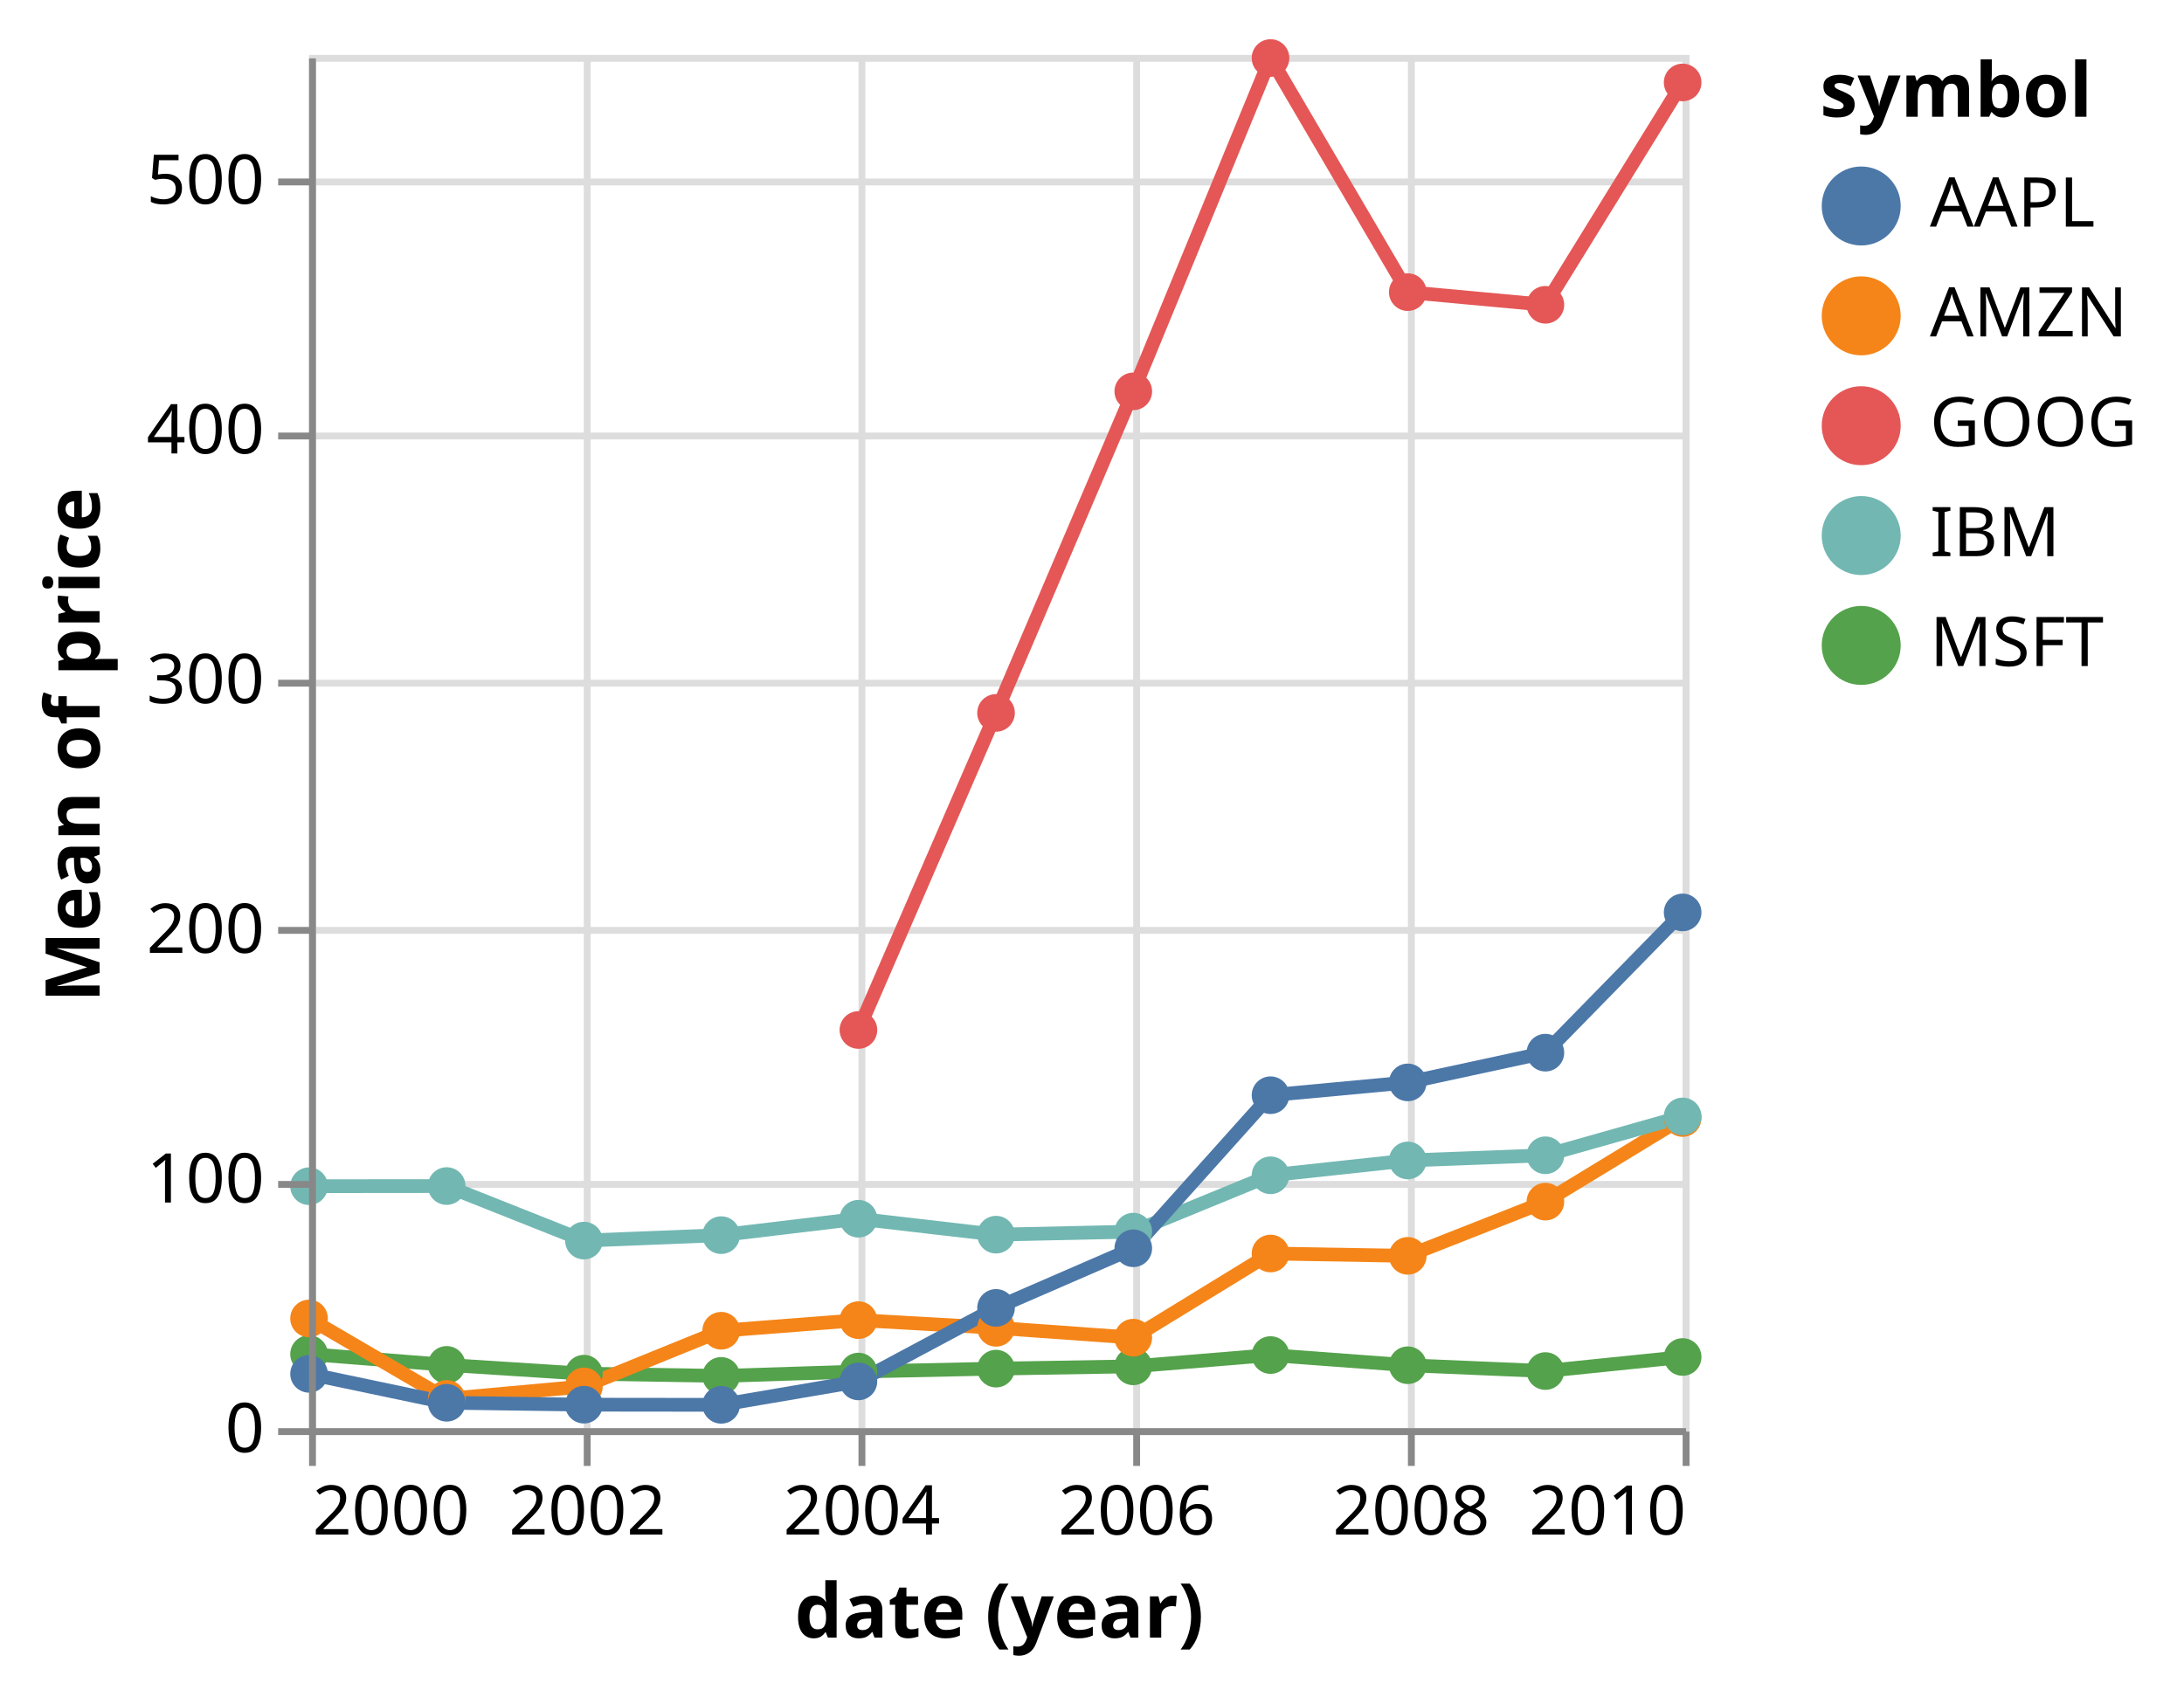
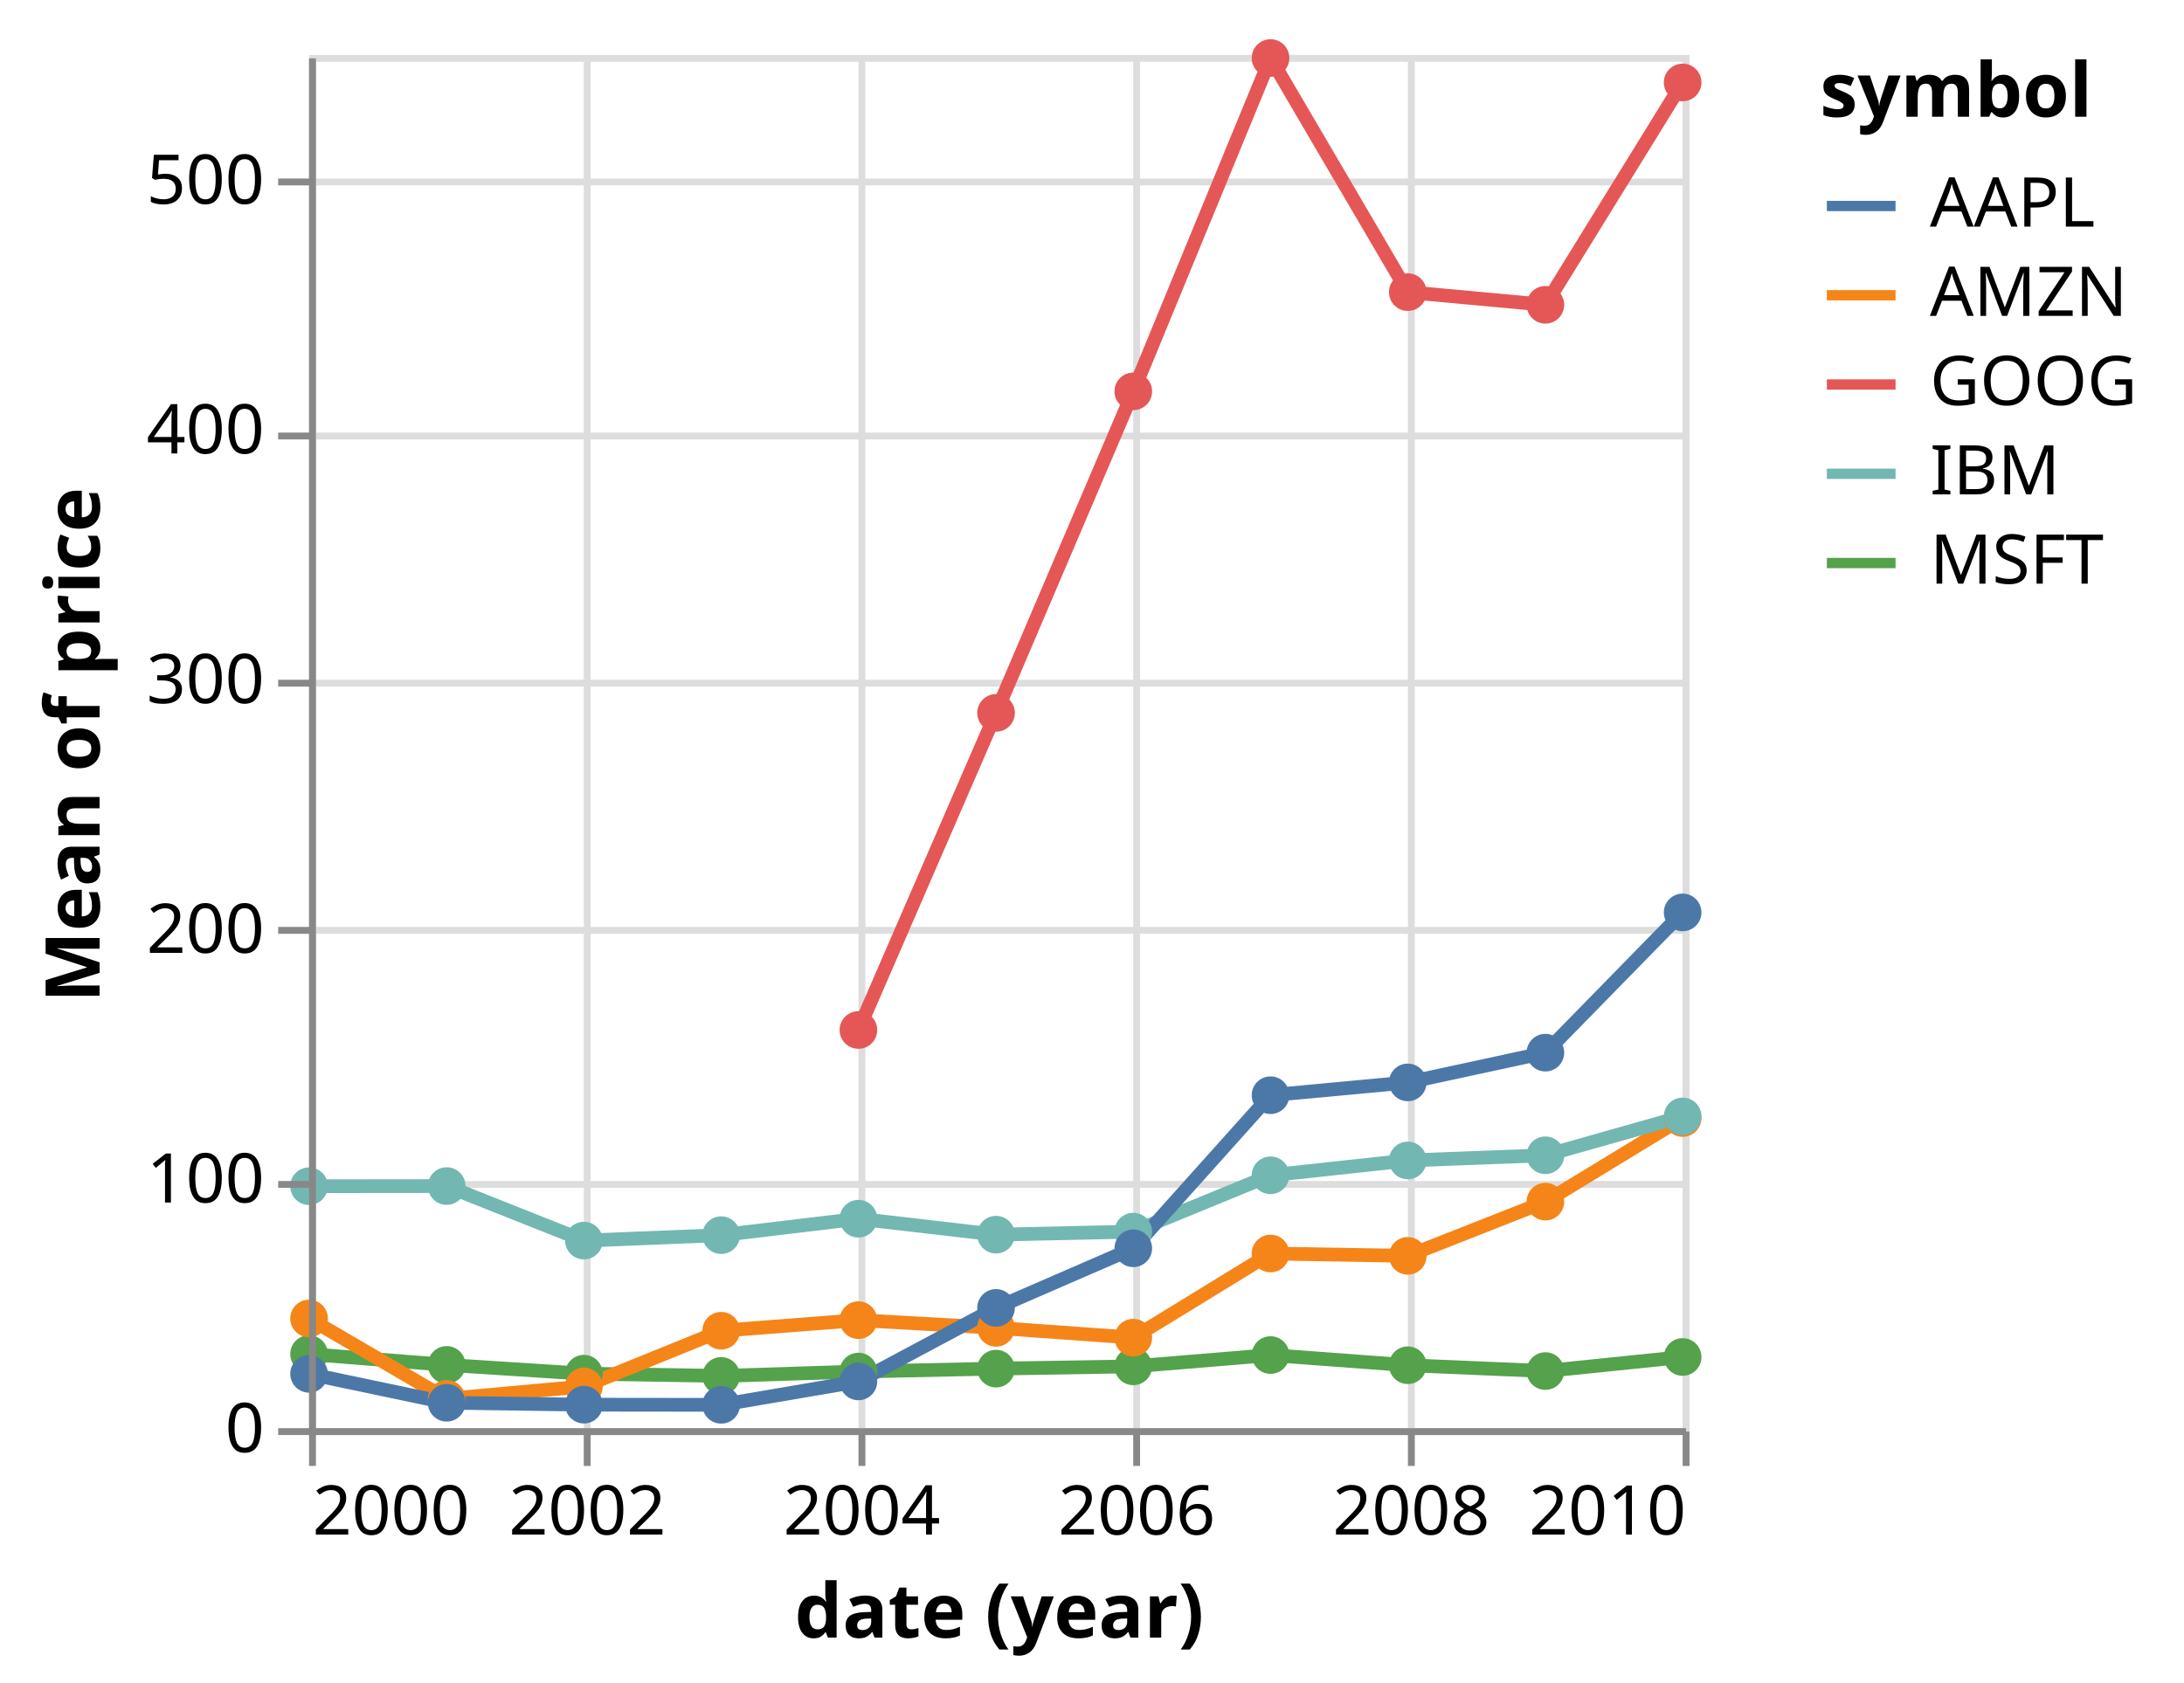
<svg xmlns="http://www.w3.org/2000/svg" class="marks" width="318" height="245" viewBox="0 0 318 245" version="1.1">
  <g transform="translate(45,8)">
    <g class="mark-group role-frame root">
      <g transform="translate(0,0)">
        <path class="background" d="M0.5,0.5h200v200h-200Z" style="fill: none; stroke: #ddd;" />
        <g>
          <g class="mark-group role-axis">
            <g transform="translate(0.5,200.5)">
              <path class="background" d="M0,0h0v0h0Z" style="pointer-events: none; fill: none;" />
              <g>
                <g class="mark-rule role-axis-grid" style="pointer-events: none;">
                  <line transform="translate(0,-200)" x2="0" y2="200" style="fill: none; stroke: #ddd; stroke-width: 1; opacity: 1;" />
                  <line transform="translate(40,-200)" x2="0" y2="200" style="fill: none; stroke: #ddd; stroke-width: 1; opacity: 1;" />
                  <line transform="translate(80,-200)" x2="0" y2="200" style="fill: none; stroke: #ddd; stroke-width: 1; opacity: 1;" />
                  <line transform="translate(120,-200)" x2="0" y2="200" style="fill: none; stroke: #ddd; stroke-width: 1; opacity: 1;" />
                  <line transform="translate(160,-200)" x2="0" y2="200" style="fill: none; stroke: #ddd; stroke-width: 1; opacity: 1;" />
                  <line transform="translate(200,-200)" x2="0" y2="200" style="fill: none; stroke: #ddd; stroke-width: 1; opacity: 1;" />
                </g>
              </g>
            </g>
          </g>
          <g class="mark-group role-axis">
            <g transform="translate(0.5,0.5)">
              <path class="background" d="M0,0h0v0h0Z" style="pointer-events: none; fill: none;" />
              <g>
                <g class="mark-rule role-axis-grid" style="pointer-events: none;">
                  <line transform="translate(0,200)" x2="200" y2="0" style="fill: none; stroke: #ddd; stroke-width: 1; opacity: 1;" />
                  <line transform="translate(0,164)" x2="200" y2="0" style="fill: none; stroke: #ddd; stroke-width: 1; opacity: 1;" />
                  <line transform="translate(0,127)" x2="200" y2="0" style="fill: none; stroke: #ddd; stroke-width: 1; opacity: 1;" />
                  <line transform="translate(0,91)" x2="200" y2="0" style="fill: none; stroke: #ddd; stroke-width: 1; opacity: 1;" />
                  <line transform="translate(0,55)" x2="200" y2="0" style="fill: none; stroke: #ddd; stroke-width: 1; opacity: 1;" />
                  <line transform="translate(0,18)" x2="200" y2="0" style="fill: none; stroke: #ddd; stroke-width: 1; opacity: 1;" />
                </g>
              </g>
            </g>
          </g>
          <g class="mark-group role-scope layer_0_pathgroup">
            <g transform="translate(0,0)">
              <path class="background" d="M0,0h200v200h-200Z" style="fill: none;" />
              <g>
                <g class="mark-line role-mark layer_0_marks">
                  <path d="M200,189.634L180.016,191.683L159.978,190.833L139.995,189.351L120.011,190.997L100.027,191.329L79.989,191.755L60.005,192.388L40.022,192.063L20.038,190.783L0,189.21" style="fill: none; stroke: #54a24b; stroke-width: 2;" />
                </g>
              </g>
            </g>
            <g transform="translate(0,0)">
              <path class="background" d="M0,0h200v200h-200Z" style="fill: none;" />
              <g>
                <g class="mark-line role-mark layer_0_marks">
                  <path d="M200,154.833L180.016,167.007L159.978,174.904L139.995,174.563L120.011,186.818L100.027,185.386L79.989,184.266L60.005,185.812L40.022,193.919L20.038,195.731L0,184.025" style="fill: none; stroke: #f58518; stroke-width: 2;" />
                </g>
              </g>
            </g>
            <g transform="translate(0,0)">
              <path class="background" d="M0,0h200v200h-200Z" style="fill: none;" />
              <g>
                <g class="mark-line role-mark layer_0_marks">
                  <path d="M200,154.599L180.016,160.256L159.978,161.009L139.995,163.172L120.011,171.375L100.027,171.819L79.989,169.496L60.005,171.888L40.022,172.682L20.038,164.739L0,164.758" style="fill: none; stroke: #72b7b2; stroke-width: 2;" />
                </g>
              </g>
            </g>
            <g transform="translate(0,0)">
              <path class="background" d="M0,0h200v200h-200Z" style="fill: none;" />
              <g>
                <g class="mark-line role-mark layer_0_marks">
                  <path d="M200,4.008L180.016,36.393L159.978,34.546L139.995,0.452L120.011,48.998L100.027,95.828L79.989,142.009" style="fill: none; stroke: #e45756; stroke-width: 2;" />
                </g>
              </g>
            </g>
            <g transform="translate(0,0)">
              <path class="background" d="M0,0h200v200h-200Z" style="fill: none;" />
              <g>
                <g class="mark-line role-mark layer_0_marks">
                  <path d="M200,124.885L180.016,145.312L159.978,149.643L139.995,151.508L120.011,173.802L100.027,182.483L79.989,193.192L60.005,196.601L40.022,196.579L20.038,196.3L0,192.092" style="fill: none; stroke: #4c78a8; stroke-width: 2;" />
                </g>
              </g>
            </g>
          </g>
          <g class="mark-symbol role-mark layer_1_marks">
            <path transform="translate(0,189.2097)" d="M2.739,0A2.739,2.739,0,1,1,-2.739,0A2.739,2.739,0,1,1,2.739,0" style="fill: #54a24b; stroke-width: 2; opacity: 1;" />
            <path transform="translate(20.03832,190.7827)" d="M2.739,0A2.739,2.739,0,1,1,-2.739,0A2.739,2.739,0,1,1,2.739,0" style="fill: #54a24b; stroke-width: 2; opacity: 1;" />
            <path transform="translate(40.0219,192.063)" d="M2.739,0A2.739,2.739,0,1,1,-2.739,0A2.739,2.739,0,1,1,2.739,0" style="fill: #54a24b; stroke-width: 2; opacity: 1;" />
            <path transform="translate(60.00547,192.3876)" d="M2.739,0A2.739,2.739,0,1,1,-2.739,0A2.739,2.739,0,1,1,2.739,0" style="fill: #54a24b; stroke-width: 2; opacity: 1;" />
            <path transform="translate(79.98905,191.7548)" d="M2.739,0A2.739,2.739,0,1,1,-2.739,0A2.739,2.739,0,1,1,2.739,0" style="fill: #54a24b; stroke-width: 2; opacity: 1;" />
            <path transform="translate(100.0274,191.3288)" d="M2.739,0A2.739,2.739,0,1,1,-2.739,0A2.739,2.739,0,1,1,2.739,0" style="fill: #54a24b; stroke-width: 2; opacity: 1;" />
            <path transform="translate(120.0109,190.997)" d="M2.739,0A2.739,2.739,0,1,1,-2.739,0A2.739,2.739,0,1,1,2.739,0" style="fill: #54a24b; stroke-width: 2; opacity: 1;" />
            <path transform="translate(139.9945,189.3512)" d="M2.739,0A2.739,2.739,0,1,1,-2.739,0A2.739,2.739,0,1,1,2.739,0" style="fill: #54a24b; stroke-width: 2; opacity: 1;" />
            <path transform="translate(159.9781,190.8333)" d="M2.739,0A2.739,2.739,0,1,1,-2.739,0A2.739,2.739,0,1,1,2.739,0" style="fill: #54a24b; stroke-width: 2; opacity: 1;" />
            <path transform="translate(180.0164,191.6827)" d="M2.739,0A2.739,2.739,0,1,1,-2.739,0A2.739,2.739,0,1,1,2.739,0" style="fill: #54a24b; stroke-width: 2; opacity: 1;" />
            <path transform="translate(200,189.6339)" d="M2.739,0A2.739,2.739,0,1,1,-2.739,0A2.739,2.739,0,1,1,2.739,0" style="fill: #54a24b; stroke-width: 2; opacity: 1;" />
            <path transform="translate(0,184.0252)" d="M2.739,0A2.739,2.739,0,1,1,-2.739,0A2.739,2.739,0,1,1,2.739,0" style="fill: #f58518; stroke-width: 2; opacity: 1;" />
            <path transform="translate(20.03832,195.7312)" d="M2.739,0A2.739,2.739,0,1,1,-2.739,0A2.739,2.739,0,1,1,2.739,0" style="fill: #f58518; stroke-width: 2; opacity: 1;" />
            <path transform="translate(40.0219,193.9188)" d="M2.739,0A2.739,2.739,0,1,1,-2.739,0A2.739,2.739,0,1,1,2.739,0" style="fill: #f58518; stroke-width: 2; opacity: 1;" />
            <path transform="translate(60.00547,185.8121)" d="M2.739,0A2.739,2.739,0,1,1,-2.739,0A2.739,2.739,0,1,1,2.739,0" style="fill: #f58518; stroke-width: 2; opacity: 1;" />
            <path transform="translate(79.98905,184.2664)" d="M2.739,0A2.739,2.739,0,1,1,-2.739,0A2.739,2.739,0,1,1,2.739,0" style="fill: #f58518; stroke-width: 2; opacity: 1;" />
            <path transform="translate(100.0274,185.3864)" d="M2.739,0A2.739,2.739,0,1,1,-2.739,0A2.739,2.739,0,1,1,2.739,0" style="fill: #f58518; stroke-width: 2; opacity: 1;" />
            <path transform="translate(120.0109,186.8176)" d="M2.739,0A2.739,2.739,0,1,1,-2.739,0A2.739,2.739,0,1,1,2.739,0" style="fill: #f58518; stroke-width: 2; opacity: 1;" />
            <path transform="translate(139.9945,174.5627)" d="M2.739,0A2.739,2.739,0,1,1,-2.739,0A2.739,2.739,0,1,1,2.739,0" style="fill: #f58518; stroke-width: 2; opacity: 1;" />
            <path transform="translate(159.9781,174.9036)" d="M2.739,0A2.739,2.739,0,1,1,-2.739,0A2.739,2.739,0,1,1,2.739,0" style="fill: #f58518; stroke-width: 2; opacity: 1;" />
            <path transform="translate(180.0164,167.007)" d="M2.739,0A2.739,2.739,0,1,1,-2.739,0A2.739,2.739,0,1,1,2.739,0" style="fill: #f58518; stroke-width: 2; opacity: 1;" />
            <path transform="translate(200,154.8327)" d="M2.739,0A2.739,2.739,0,1,1,-2.739,0A2.739,2.739,0,1,1,2.739,0" style="fill: #f58518; stroke-width: 2; opacity: 1;" />
            <path transform="translate(0,164.7585)" d="M2.739,0A2.739,2.739,0,1,1,-2.739,0A2.739,2.739,0,1,1,2.739,0" style="fill: #72b7b2; stroke-width: 2; opacity: 1;" />
            <path transform="translate(20.03832,164.7388)" d="M2.739,0A2.739,2.739,0,1,1,-2.739,0A2.739,2.739,0,1,1,2.739,0" style="fill: #72b7b2; stroke-width: 2; opacity: 1;" />
            <path transform="translate(40.0219,172.6818)" d="M2.739,0A2.739,2.739,0,1,1,-2.739,0A2.739,2.739,0,1,1,2.739,0" style="fill: #72b7b2; stroke-width: 2; opacity: 1;" />
            <path transform="translate(60.00547,171.8882)" d="M2.739,0A2.739,2.739,0,1,1,-2.739,0A2.739,2.739,0,1,1,2.739,0" style="fill: #72b7b2; stroke-width: 2; opacity: 1;" />
            <path transform="translate(79.98905,169.4961)" d="M2.739,0A2.739,2.739,0,1,1,-2.739,0A2.739,2.739,0,1,1,2.739,0" style="fill: #72b7b2; stroke-width: 2; opacity: 1;" />
            <path transform="translate(100.0274,171.8191)" d="M2.739,0A2.739,2.739,0,1,1,-2.739,0A2.739,2.739,0,1,1,2.739,0" style="fill: #72b7b2; stroke-width: 2; opacity: 1;" />
            <path transform="translate(120.0109,171.3755)" d="M2.739,0A2.739,2.739,0,1,1,-2.739,0A2.739,2.739,0,1,1,2.739,0" style="fill: #72b7b2; stroke-width: 2; opacity: 1;" />
            <path transform="translate(139.9945,163.1721)" d="M2.739,0A2.739,2.739,0,1,1,-2.739,0A2.739,2.739,0,1,1,2.739,0" style="fill: #72b7b2; stroke-width: 2; opacity: 1;" />
            <path transform="translate(159.9781,161.0091)" d="M2.739,0A2.739,2.739,0,1,1,-2.739,0A2.739,2.739,0,1,1,2.739,0" style="fill: #72b7b2; stroke-width: 2; opacity: 1;" />
            <path transform="translate(180.0164,160.2558)" d="M2.739,0A2.739,2.739,0,1,1,-2.739,0A2.739,2.739,0,1,1,2.739,0" style="fill: #72b7b2; stroke-width: 2; opacity: 1;" />
            <path transform="translate(200,154.5988)" d="M2.739,0A2.739,2.739,0,1,1,-2.739,0A2.739,2.739,0,1,1,2.739,0" style="fill: #72b7b2; stroke-width: 2; opacity: 1;" />
            <path transform="translate(79.98905,142.0087)" d="M2.739,0A2.739,2.739,0,1,1,-2.739,0A2.739,2.739,0,1,1,2.739,0" style="fill: #e45756; stroke-width: 2; opacity: 1;" />
            <path transform="translate(100.0274,95.82818)" d="M2.739,0A2.739,2.739,0,1,1,-2.739,0A2.739,2.739,0,1,1,2.739,0" style="fill: #e45756; stroke-width: 2; opacity: 1;" />
            <path transform="translate(120.0109,48.99758)" d="M2.739,0A2.739,2.739,0,1,1,-2.739,0A2.739,2.739,0,1,1,2.739,0" style="fill: #e45756; stroke-width: 2; opacity: 1;" />
            <path transform="translate(139.9945,0.4515152)" d="M2.739,0A2.739,2.739,0,1,1,-2.739,0A2.739,2.739,0,1,1,2.739,0" style="fill: #e45756; stroke-width: 2; opacity: 1;" />
            <path transform="translate(159.9781,34.54576)" d="M2.739,0A2.739,2.739,0,1,1,-2.739,0A2.739,2.739,0,1,1,2.739,0" style="fill: #e45756; stroke-width: 2; opacity: 1;" />
            <path transform="translate(180.0164,36.39273)" d="M2.739,0A2.739,2.739,0,1,1,-2.739,0A2.739,2.739,0,1,1,2.739,0" style="fill: #e45756; stroke-width: 2; opacity: 1;" />
            <path transform="translate(200,4.008485)" d="M2.739,0A2.739,2.739,0,1,1,-2.739,0A2.739,2.739,0,1,1,2.739,0" style="fill: #e45756; stroke-width: 2; opacity: 1;" />
            <path transform="translate(0,192.0915)" d="M2.739,0A2.739,2.739,0,1,1,-2.739,0A2.739,2.739,0,1,1,2.739,0" style="fill: #4c78a8; stroke-width: 2; opacity: 1;" />
            <path transform="translate(20.03832,196.2997)" d="M2.739,0A2.739,2.739,0,1,1,-2.739,0A2.739,2.739,0,1,1,2.739,0" style="fill: #4c78a8; stroke-width: 2; opacity: 1;" />
            <path transform="translate(40.0219,196.5788)" d="M2.739,0A2.739,2.739,0,1,1,-2.739,0A2.739,2.739,0,1,1,2.739,0" style="fill: #4c78a8; stroke-width: 2; opacity: 1;" />
            <path transform="translate(60.00547,196.6009)" d="M2.739,0A2.739,2.739,0,1,1,-2.739,0A2.739,2.739,0,1,1,2.739,0" style="fill: #4c78a8; stroke-width: 2; opacity: 1;" />
            <path transform="translate(79.98905,193.1915)" d="M2.739,0A2.739,2.739,0,1,1,-2.739,0A2.739,2.739,0,1,1,2.739,0" style="fill: #4c78a8; stroke-width: 2; opacity: 1;" />
            <path transform="translate(100.0274,182.483)" d="M2.739,0A2.739,2.739,0,1,1,-2.739,0A2.739,2.739,0,1,1,2.739,0" style="fill: #4c78a8; stroke-width: 2; opacity: 1;" />
            <path transform="translate(120.0109,173.8024)" d="M2.739,0A2.739,2.739,0,1,1,-2.739,0A2.739,2.739,0,1,1,2.739,0" style="fill: #4c78a8; stroke-width: 2; opacity: 1;" />
            <path transform="translate(139.9945,151.5079)" d="M2.739,0A2.739,2.739,0,1,1,-2.739,0A2.739,2.739,0,1,1,2.739,0" style="fill: #4c78a8; stroke-width: 2; opacity: 1;" />
            <path transform="translate(159.9781,149.6433)" d="M2.739,0A2.739,2.739,0,1,1,-2.739,0A2.739,2.739,0,1,1,2.739,0" style="fill: #4c78a8; stroke-width: 2; opacity: 1;" />
            <path transform="translate(180.0164,145.3115)" d="M2.739,0A2.739,2.739,0,1,1,-2.739,0A2.739,2.739,0,1,1,2.739,0" style="fill: #4c78a8; stroke-width: 2; opacity: 1;" />
            <path transform="translate(200,124.8848)" d="M2.739,0A2.739,2.739,0,1,1,-2.739,0A2.739,2.739,0,1,1,2.739,0" style="fill: #4c78a8; stroke-width: 2; opacity: 1;" />
          </g>
          <g class="mark-group role-legend">
            <g transform="translate(220,0)">
-               <path class="background" d="M0,0h48v93h-48Z" style="pointer-events: none; fill: none;" />
+               <path class="background" d="M0,0h48v79h-48Z" style="pointer-events: none; fill: none;" />
              <g>
                <g class="mark-group role-legend-entry">
                  <g transform="translate(0,16)">
                    <path class="background" d="M0,0h0v0h0Z" style="pointer-events: none; fill: none;" />
                    <g>
                      <g class="mark-group role-scope">
                        <g transform="translate(0,0)">
-                           <path class="background" d="M0,0h48v12.5h-48Z" style="pointer-events: none; fill: none; opacity: 1;" />
-                           <g>
-                             <g class="mark-symbol role-legend-symbol" style="pointer-events: none;">
-                               <path transform="translate(6,6)" d="M5,0A5,5,0,1,1,-5,0A5,5,0,1,1,5,0" style="fill: #4c78a8; stroke: #4c78a8; stroke-width: 1.5; opacity: 1;" />
+                           <path class="background" d="M0,0h48v11h-48Z" style="pointer-events: none; fill: none; opacity: 1;" />
+                           <g>
+                             <g class="mark-symbol role-legend-symbol" style="pointer-events: none;">
+                               <path transform="translate(6,6)" d="M-5,0L5,0" style="fill: #4c78a8; stroke: #4c78a8; stroke-width: 1.5; opacity: 1;" />
                            </g>
                            <g class="mark-text role-legend-label" style="pointer-events: none;">
                              <text text-anchor="start" transform="translate(16,9)" style="font-family: sans-serif; font-size: 10px; fill: #000; opacity: 1;">AAPL</text>
                            </g>
                          </g>
                        </g>
-                         <g transform="translate(0,16)">
-                           <path class="background" d="M0,0h48v12.5h-48Z" style="pointer-events: none; fill: none; opacity: 1;" />
-                           <g>
-                             <g class="mark-symbol role-legend-symbol" style="pointer-events: none;">
-                               <path transform="translate(6,6)" d="M5,0A5,5,0,1,1,-5,0A5,5,0,1,1,5,0" style="fill: #f58518; stroke: #f58518; stroke-width: 1.5; opacity: 1;" />
+                         <g transform="translate(0,13)">
+                           <path class="background" d="M0,0h48v11h-48Z" style="pointer-events: none; fill: none; opacity: 1;" />
+                           <g>
+                             <g class="mark-symbol role-legend-symbol" style="pointer-events: none;">
+                               <path transform="translate(6,6)" d="M-5,0L5,0" style="fill: #f58518; stroke: #f58518; stroke-width: 1.5; opacity: 1;" />
                            </g>
                            <g class="mark-text role-legend-label" style="pointer-events: none;">
                              <text text-anchor="start" transform="translate(16,9)" style="font-family: sans-serif; font-size: 10px; fill: #000; opacity: 1;">AMZN</text>
                            </g>
                          </g>
                        </g>
-                         <g transform="translate(0,32)">
-                           <path class="background" d="M0,0h48v12.5h-48Z" style="pointer-events: none; fill: none; opacity: 1;" />
-                           <g>
-                             <g class="mark-symbol role-legend-symbol" style="pointer-events: none;">
-                               <path transform="translate(6,6)" d="M5,0A5,5,0,1,1,-5,0A5,5,0,1,1,5,0" style="fill: #e45756; stroke: #e45756; stroke-width: 1.5; opacity: 1;" />
+                         <g transform="translate(0,26)">
+                           <path class="background" d="M0,0h48v11h-48Z" style="pointer-events: none; fill: none; opacity: 1;" />
+                           <g>
+                             <g class="mark-symbol role-legend-symbol" style="pointer-events: none;">
+                               <path transform="translate(6,6)" d="M-5,0L5,0" style="fill: #e45756; stroke: #e45756; stroke-width: 1.5; opacity: 1;" />
                            </g>
                            <g class="mark-text role-legend-label" style="pointer-events: none;">
                              <text text-anchor="start" transform="translate(16,9)" style="font-family: sans-serif; font-size: 10px; fill: #000; opacity: 1;">GOOG</text>
                            </g>
                          </g>
                        </g>
-                         <g transform="translate(0,48)">
-                           <path class="background" d="M0,0h48v12.5h-48Z" style="pointer-events: none; fill: none; opacity: 1;" />
-                           <g>
-                             <g class="mark-symbol role-legend-symbol" style="pointer-events: none;">
-                               <path transform="translate(6,6)" d="M5,0A5,5,0,1,1,-5,0A5,5,0,1,1,5,0" style="fill: #72b7b2; stroke: #72b7b2; stroke-width: 1.5; opacity: 1;" />
+                         <g transform="translate(0,39)">
+                           <path class="background" d="M0,0h48v11h-48Z" style="pointer-events: none; fill: none; opacity: 1;" />
+                           <g>
+                             <g class="mark-symbol role-legend-symbol" style="pointer-events: none;">
+                               <path transform="translate(6,6)" d="M-5,0L5,0" style="fill: #72b7b2; stroke: #72b7b2; stroke-width: 1.5; opacity: 1;" />
                            </g>
                            <g class="mark-text role-legend-label" style="pointer-events: none;">
                              <text text-anchor="start" transform="translate(16,9)" style="font-family: sans-serif; font-size: 10px; fill: #000; opacity: 1;">IBM</text>
                            </g>
                          </g>
                        </g>
-                         <g transform="translate(0,64)">
-                           <path class="background" d="M0,0h48v12.5h-48Z" style="pointer-events: none; fill: none; opacity: 1;" />
-                           <g>
-                             <g class="mark-symbol role-legend-symbol" style="pointer-events: none;">
-                               <path transform="translate(6,6)" d="M5,0A5,5,0,1,1,-5,0A5,5,0,1,1,5,0" style="fill: #54a24b; stroke: #54a24b; stroke-width: 1.5; opacity: 1;" />
+                         <g transform="translate(0,52)">
+                           <path class="background" d="M0,0h48v11h-48Z" style="pointer-events: none; fill: none; opacity: 1;" />
+                           <g>
+                             <g class="mark-symbol role-legend-symbol" style="pointer-events: none;">
+                               <path transform="translate(6,6)" d="M-5,0L5,0" style="fill: #54a24b; stroke: #54a24b; stroke-width: 1.5; opacity: 1;" />
                            </g>
                            <g class="mark-text role-legend-label" style="pointer-events: none;">
                              <text text-anchor="start" transform="translate(16,9)" style="font-family: sans-serif; font-size: 10px; fill: #000; opacity: 1;">MSFT</text>
                            </g>
                          </g>
                        </g>
                      </g>
                    </g>
                  </g>
                </g>
                <g class="mark-text role-legend-title" style="pointer-events: none;">
                  <text text-anchor="start" transform="translate(0,9)" style="font-family: sans-serif; font-size: 11px; font-weight: bold; fill: #000; opacity: 1;">symbol</text>
                </g>
              </g>
            </g>
          </g>
          <g class="mark-group role-axis">
            <g transform="translate(0.5,200.5)">
              <path class="background" d="M0,0h0v0h0Z" style="pointer-events: none; fill: none;" />
              <g>
                <g class="mark-rule role-axis-tick" style="pointer-events: none;">
                  <line transform="translate(0,0)" x2="0" y2="5" style="fill: none; stroke: #888; stroke-width: 1; opacity: 1;" />
                  <line transform="translate(40,0)" x2="0" y2="5" style="fill: none; stroke: #888; stroke-width: 1; opacity: 1;" />
                  <line transform="translate(80,0)" x2="0" y2="5" style="fill: none; stroke: #888; stroke-width: 1; opacity: 1;" />
                  <line transform="translate(120,0)" x2="0" y2="5" style="fill: none; stroke: #888; stroke-width: 1; opacity: 1;" />
                  <line transform="translate(160,0)" x2="0" y2="5" style="fill: none; stroke: #888; stroke-width: 1; opacity: 1;" />
                  <line transform="translate(200,0)" x2="0" y2="5" style="fill: none; stroke: #888; stroke-width: 1; opacity: 1;" />
                </g>
                <g class="mark-text role-axis-label" style="pointer-events: none;">
                  <text text-anchor="start" transform="translate(0,15)" style="font-family: sans-serif; font-size: 10px; fill: #000; opacity: 1;">2000</text>
                  <text text-anchor="middle" transform="translate(40.0219,15)" style="font-family: sans-serif; font-size: 10px; fill: #000; opacity: 1;">2002</text>
                  <text text-anchor="middle" transform="translate(79.98905,15)" style="font-family: sans-serif; font-size: 10px; fill: #000; opacity: 1;">2004</text>
                  <text text-anchor="middle" transform="translate(120.0109,15)" style="font-family: sans-serif; font-size: 10px; fill: #000; opacity: 1;">2006</text>
                  <text text-anchor="middle" transform="translate(159.9781,15)" style="font-family: sans-serif; font-size: 10px; fill: #000; opacity: 1;">2008</text>
                  <text text-anchor="end" transform="translate(200,15)" style="font-family: sans-serif; font-size: 10px; fill: #000; opacity: 1;">2010</text>
                </g>
                <g class="mark-rule role-axis-domain" style="pointer-events: none;">
                  <line transform="translate(0,0)" x2="200" y2="0" style="fill: none; stroke: #888; stroke-width: 1; opacity: 1;" />
                </g>
                <g class="mark-text role-axis-title" style="pointer-events: none;">
                  <text text-anchor="middle" transform="translate(100,30)" style="font-family: sans-serif; font-size: 11px; font-weight: bold; fill: #000; opacity: 1;">date (year)</text>
                </g>
              </g>
            </g>
          </g>
          <g class="mark-group role-axis">
            <g transform="translate(0.5,0.5)">
              <path class="background" d="M0,0h0v0h0Z" style="pointer-events: none; fill: none;" />
              <g>
                <g class="mark-rule role-axis-tick" style="pointer-events: none;">
                  <line transform="translate(0,200)" x2="-5" y2="0" style="fill: none; stroke: #888; stroke-width: 1; opacity: 1;" />
                  <line transform="translate(0,164)" x2="-5" y2="0" style="fill: none; stroke: #888; stroke-width: 1; opacity: 1;" />
                  <line transform="translate(0,127)" x2="-5" y2="0" style="fill: none; stroke: #888; stroke-width: 1; opacity: 1;" />
                  <line transform="translate(0,91)" x2="-5" y2="0" style="fill: none; stroke: #888; stroke-width: 1; opacity: 1;" />
                  <line transform="translate(0,55)" x2="-5" y2="0" style="fill: none; stroke: #888; stroke-width: 1; opacity: 1;" />
                  <line transform="translate(0,18)" x2="-5" y2="0" style="fill: none; stroke: #888; stroke-width: 1; opacity: 1;" />
                </g>
                <g class="mark-text role-axis-label" style="pointer-events: none;">
                  <text text-anchor="end" transform="translate(-7,203)" style="font-family: sans-serif; font-size: 10px; fill: #000; opacity: 1;">0</text>
                  <text text-anchor="end" transform="translate(-7,166.6364)" style="font-family: sans-serif; font-size: 10px; fill: #000; opacity: 1;">100</text>
                  <text text-anchor="end" transform="translate(-7,130.2727)" style="font-family: sans-serif; font-size: 10px; fill: #000; opacity: 1;">200</text>
                  <text text-anchor="end" transform="translate(-7,93.90909)" style="font-family: sans-serif; font-size: 10px; fill: #000; opacity: 1;">300</text>
                  <text text-anchor="end" transform="translate(-7,57.54545)" style="font-family: sans-serif; font-size: 10px; fill: #000; opacity: 1;">400</text>
                  <text text-anchor="end" transform="translate(-7,21.18182)" style="font-family: sans-serif; font-size: 10px; fill: #000; opacity: 1;">500</text>
                </g>
                <g class="mark-rule role-axis-domain" style="pointer-events: none;">
                  <line transform="translate(0,200)" x2="0" y2="-200" style="fill: none; stroke: #888; stroke-width: 1; opacity: 1;" />
                </g>
                <g class="mark-text role-axis-title" style="pointer-events: none;">
                  <text text-anchor="middle" transform="translate(-29,100) rotate(-90) translate(0,-2)" style="font-family: sans-serif; font-size: 11px; font-weight: bold; fill: #000; opacity: 1;">Mean of price</text>
                </g>
              </g>
            </g>
          </g>
        </g>
      </g>
    </g>
  </g>
</svg>
